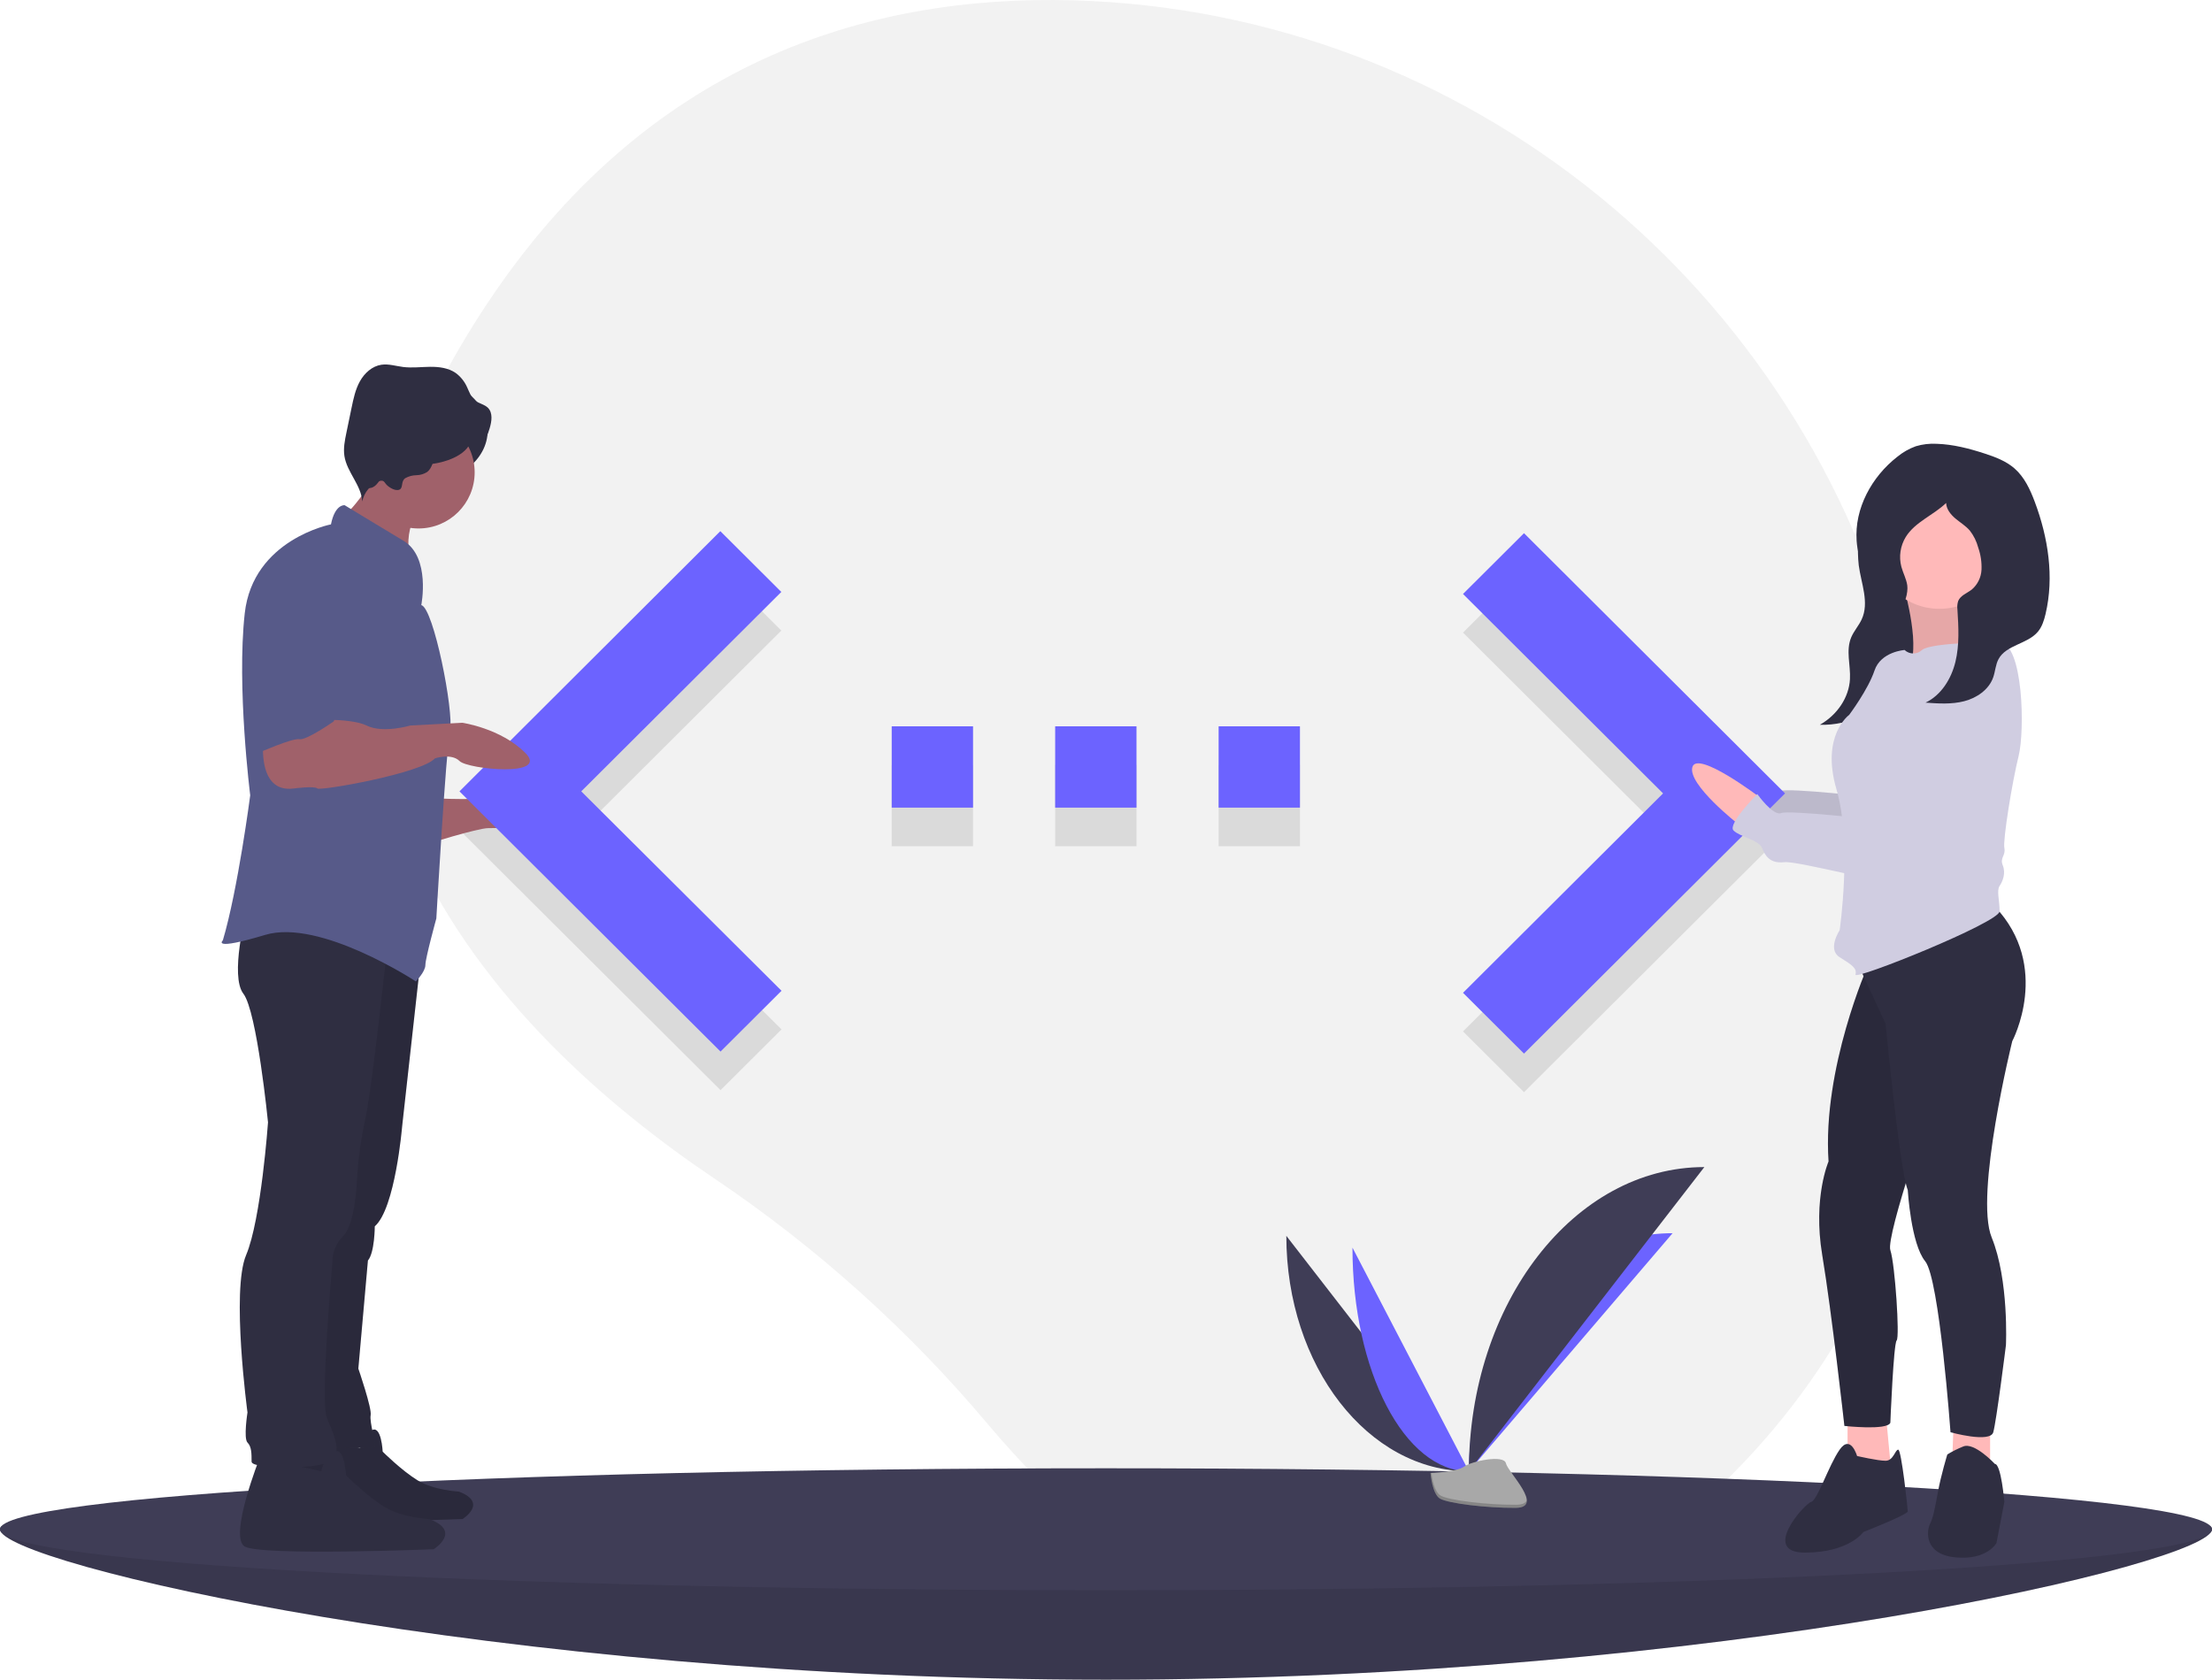
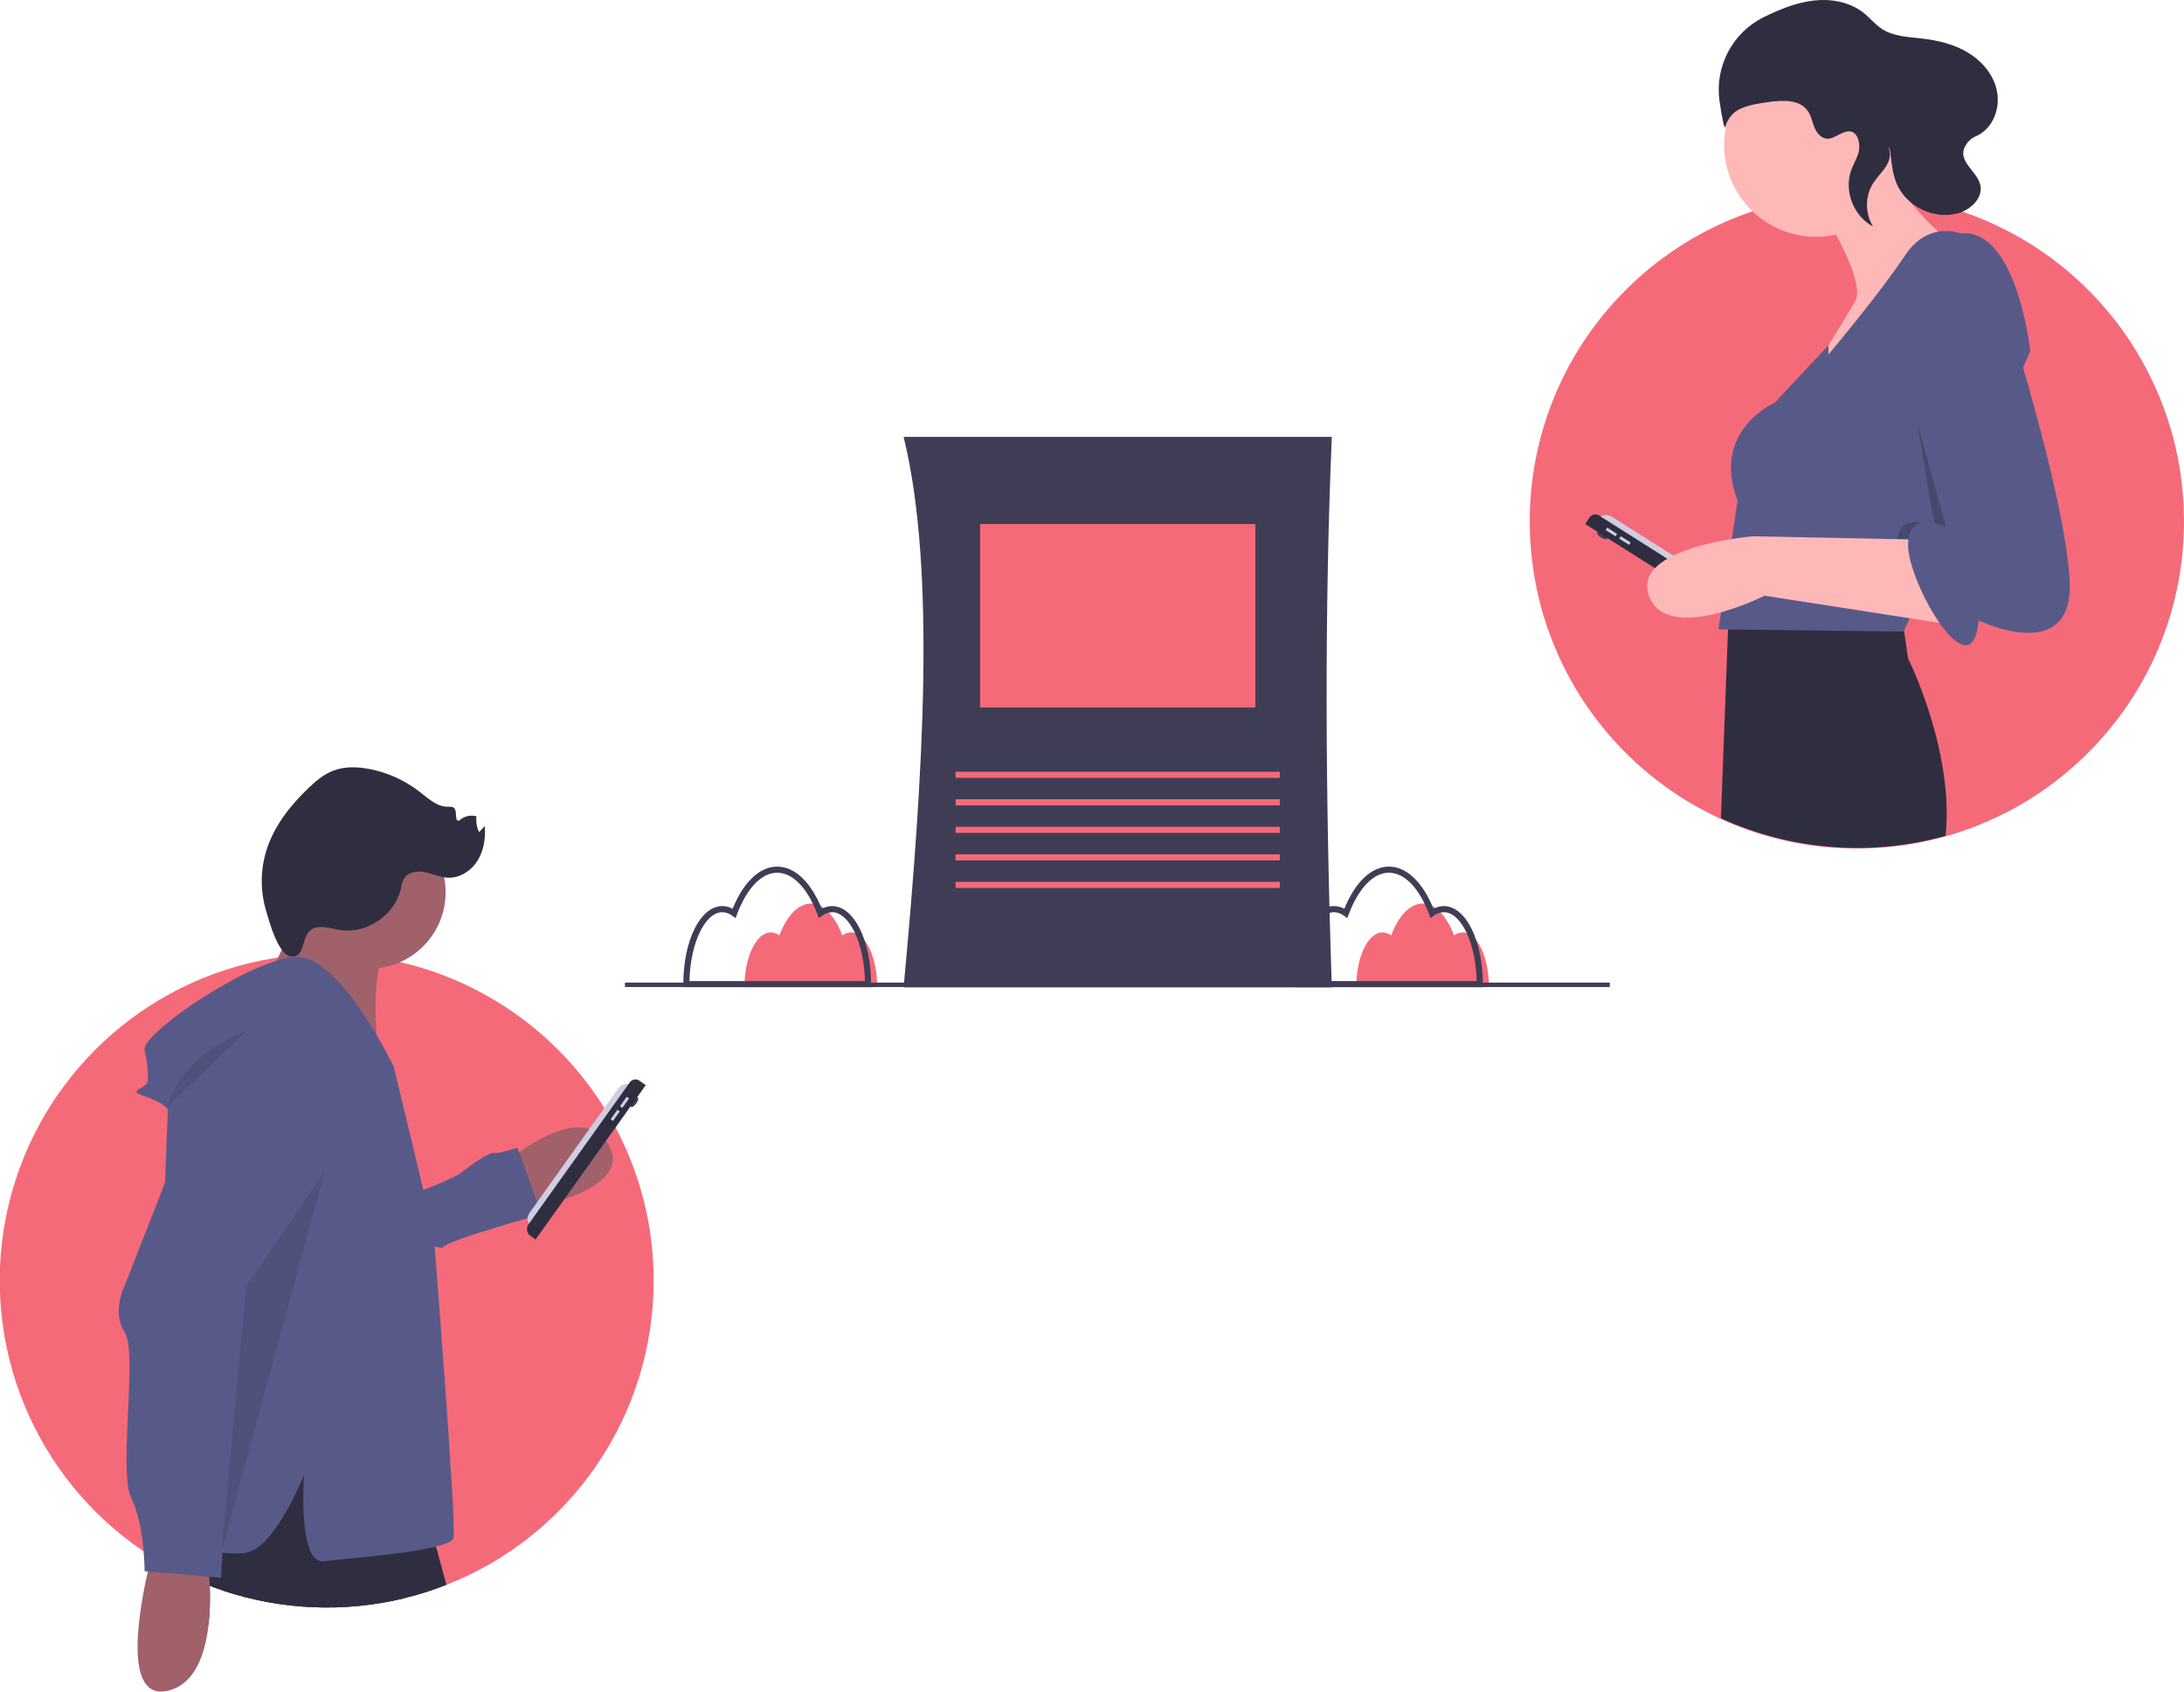
- <svg xmlns="http://www.w3.org/2000/svg" id="a6ee8617-cc99-4eb9-a93b-e1a7e83c9724" data-name="Layer 1" width="1088" height="826.294" viewBox="0 0 1088 826.294">
-   <path d="M990.987,366.241C943.167,178.201,777.934,42.463,583.985,37.019,481.451,34.141,373.556,68.147,295,187.147c-140.427,212.725,8.63,359.725,112.547,429.576A650.24,650.24,0,0,1,541.95,737.523C612.143,820.819,747.179,924.325,908,762.147,1024.564,644.6,1022.84,491.494,990.987,366.241Z" transform="translate(-56 -36.85319)" fill="#f2f2f2" />
-   <polygon points="719.6 507.394 818 409.294 719.6 311.194 749.6 281.294 878 409.294 749.6 537.294 719.6 507.394 719.6 507.394" opacity="0.1" />
-   <path d="M494.6,453.147h40v-40h-40Zm200.8-40h-40v40h40Zm-120.4,40h40v-40H575Z" transform="translate(-56 -36.85319)" opacity="0.1" />
-   <polygon points="384.4 506.394 285.9 408.294 384.3 310.194 354.3 280.294 226 408.294 354.4 536.294 384.4 506.394" opacity="0.1" />
-   <path d="M1144,789.147c0,16.569-243.557,74-544,74s-544-57.431-544-74,243.557,14,544,14S1144,772.578,1144,789.147Z" transform="translate(-56 -36.85319)" fill="#3f3d56" />
-   <path d="M1144,789.147c0,16.569-243.557,74-544,74s-544-57.431-544-74,243.557,14,544,14S1144,772.578,1144,789.147Z" transform="translate(-56 -36.85319)" opacity="0.1" />
-   <ellipse cx="544" cy="752.294" rx="544" ry="30" fill="#3f3d56" />
-   <path d="M688.696,644.806c0,64.016,40.16,115.817,89.791,115.817" transform="translate(-56 -36.85319)" fill="#3f3d56" />
-   <path d="M778.487,760.623c0-64.735,44.817-117.118,100.201-117.118" transform="translate(-56 -36.85319)" fill="#6c63ff" />
-   <path d="M721.229,650.609c0,60.809,25.61,110.014,57.258,110.014" transform="translate(-56 -36.85319)" fill="#6c63ff" />
-   <path d="M778.487,760.623c0-82.717,51.801-149.651,115.817-149.651" transform="translate(-56 -36.85319)" fill="#3f3d56" />
-   <path d="M759.597,761.44s12.734-.392,16.571-3.125,19.588-5.996,20.54-1.613,19.137,21.798,4.76,21.914-33.404-2.239-37.235-4.573S759.597,761.44,759.597,761.44Z" transform="translate(-56 -36.85319)" fill="#a8a8a8" />
-   <path d="M801.725,777.09c-14.376.116-33.404-2.239-37.235-4.573-2.917-1.777-4.079-8.153-4.468-11.094-.269.012-.425.017-.425.017s.807,10.27,4.637,12.603,22.858,4.689,37.235,4.573c4.15-.033,5.583-1.51,5.505-3.697C806.397,776.24,804.814,777.065,801.725,777.09Z" transform="translate(-56 -36.85319)" opacity="0.2" />
-   <path d="M921.533,419.706s-30.788-23.376-33.125-14.807,22.591,28.044,22.591,28.044Z" transform="translate(-56 -36.85319)" fill="#ffb9b9" />
-   <path d="M921.533,419.706s-30.788-23.376-33.125-14.807,22.591,28.044,22.591,28.044Z" transform="translate(-56 -36.85319)" opacity="0.1" />
-   <path d="M1023.173,345.695s-36.612,65.435-37.391,74.783-.779,10.127-3.895,9.348-45.96-5.453-49.855-3.895-11.685-9.348-11.685-9.348-14.801,14.801-11.685,17.917S921.125,439.174,922.683,443.069s3.895,7.79,10.906,7.011S988.118,462.544,994.35,460.207s7.79-6.232,10.906-6.232,9.348-3.116,9.348-3.895,21.812-42.065,21.812-42.065S1062.122,351.927,1023.173,345.695Z" transform="translate(-56 -36.85319)" fill="#d0cde1" />
-   <path d="M1023.173,345.695s-36.612,65.435-37.391,74.783-.779,10.127-3.895,9.348-45.96-5.453-49.855-3.895-11.685-9.348-11.685-9.348-14.801,14.801-11.685,17.917S921.125,439.174,922.683,443.069s3.895,7.79,10.906,7.011S988.118,462.544,994.35,460.207s7.79-6.232,10.906-6.232,9.348-3.116,9.348-3.895,21.812-42.065,21.812-42.065S1062.122,351.927,1023.173,345.695Z" transform="translate(-56 -36.85319)" opacity="0.1" />
-   <path d="M970.054,302.557a64.789,64.789,0,0,0,.2,12.42c1.183,8.95,5.303,18.279,1.411,26.633-1.413,3.032-3.806,5.675-5.109,8.743-2.759,6.496-.258,13.702-.633,20.616-.484,8.932-6.165,17.538-14.807,22.432,14.763.459,28.804-6.841,38.093-16.788s14.463-22.284,18.341-34.628a75.281,75.281,0,0,0,3.805-17.922,25.835,25.835,0,0,0-1.208-10.386,39.575,39.575,0,0,0-5.342-9.123c-2.326-3.27-4.716-6.605-8.148-9.038-4.227-2.997-12.378-6.006-17.985-5.57C971.793,290.481,970.343,297.783,970.054,302.557Z" transform="translate(-56 -36.85319)" fill="#2f2e41" />
-   <path d="M992.792,327s8.569,30.381,1.558,38.949,42.065-3.895,42.065-3.895-24.149-24.149-12.464-39.728Z" transform="translate(-56 -36.85319)" fill="#ffb9b9" />
-   <path d="M992.792,327s8.569,30.381,1.558,38.949,42.065-3.895,42.065-3.895-24.149-24.149-12.464-39.728Z" transform="translate(-56 -36.85319)" opacity="0.1" />
-   <polygon points="719.6 488.394 818 390.294 719.6 292.194 749.6 262.294 878 390.294 749.6 518.294 719.6 488.394 719.6 488.394" fill="#6c63ff" />
-   <polygon points="908.748 695.221 908.748 717.812 920.433 731.833 930.56 727.159 927.444 694.442 908.748 695.221" fill="#ffb9b9" />
-   <path d="M969.422,753.107s-3.116-10.906-8.569-3.116-10.906,24.928-14.022,25.707-24.928,24.928-3.116,24.928,28.823-10.127,28.823-10.127,21.812-8.569,21.812-10.127-3.116-30.381-4.674-30.381-2.337,5.453-6.232,5.453S969.422,753.107,969.422,753.107Z" transform="translate(-56 -36.85319)" fill="#2f2e41" />
-   <polygon points="960.941 699.116 960.162 720.149 978.857 727.938 978.857 697.558 960.941 699.116" fill="#ffb9b9" />
-   <path d="M1037.194,757.002s-10.127-10.906-15.58-8.569a53.812,53.812,0,0,0-7.79,3.895s-3.116,10.127-4.674,18.696-2.337,12.464-3.895,15.58-3.116,14.801,12.464,16.359,20.254-7.011,20.254-7.011l3.895-20.254S1040.31,757.002,1037.194,757.002Z" transform="translate(-56 -36.85319)" fill="#2f2e41" />
-   <path d="M974.875,511.62s-22.591,50.634-19.475,96.595c0,0-7.79,17.917-3.116,45.96S963.19,738.306,963.19,738.306s21.033,2.337,22.591-1.558c0,0,1.558-38.949,3.116-40.507s-.779-37.391-3.116-44.402,21.812-76.341,21.812-76.341l-6.232-86.468Z" transform="translate(-56 -36.85319)" fill="#2f2e41" />
-   <path d="M974.875,511.62s-22.591,50.634-19.475,96.595c0,0-7.79,17.917-3.116,45.96S963.19,738.306,963.19,738.306s21.033,2.337,22.591-1.558c0,0,1.558-38.949,3.116-40.507s-.779-37.391-3.116-44.402,21.812-76.341,21.812-76.341l-6.232-86.468Z" transform="translate(-56 -36.85319)" opacity="0.1" />
-   <path d="M968.643,508.504l14.801,31.939s7.011,72.446,10.906,81.794c0,0,1.558,26.486,8.569,35.055s12.464,84.131,12.464,84.131,19.475,5.453,21.033,0,6.232-42.844,6.232-42.844,1.558-31.939-7.011-52.971,10.127-96.595,10.127-96.595,19.475-36.612-8.569-66.214Z" transform="translate(-56 -36.85319)" fill="#2f2e41" />
-   <circle cx="953.93" cy="267.556" r="31.939" fill="#ffb9b9" />
-   <path d="M1039.531,352.706s-33.497,0-38.17,3.895a6.215,6.215,0,0,1-8.569,0s-11.685.779-14.801,10.127-12.464,21.812-12.464,21.812-14.022,10.127-6.232,36.612,1.558,69.33,1.558,69.33-6.232,9.348,0,13.243,8.569,5.453,7.79,8.569,70.888-25.707,70.888-31.16-1.558-10.127,0-12.464,3.116-6.232,1.558-10.127,1.558-4.674.779-8.569,3.895-32.718,7.011-45.181S1051.216,353.485,1039.531,352.706Z" transform="translate(-56 -36.85319)" fill="#d0cde1" />
-   <path d="M921.533,429.054s-30.788-23.376-33.125-14.807S910.998,442.29,910.998,442.29Z" transform="translate(-56 -36.85319)" fill="#ffb9b9" />
-   <path d="M1023.173,356.601s-36.612,65.435-37.391,74.783-.779,10.127-3.895,9.348-45.96-5.453-49.855-3.895-11.685-9.348-11.685-9.348S905.545,442.29,908.661,445.406s12.464,4.674,14.022,8.569,3.895,7.79,10.906,7.011S988.118,473.45,994.35,471.113s7.79-6.232,10.906-6.232,9.348-3.116,9.348-3.895,21.812-42.065,21.812-42.065S1062.122,362.833,1023.173,356.601Z" transform="translate(-56 -36.85319)" fill="#d0cde1" />
-   <path d="M994.114,324.814c-.443-3.163-2.063-6.033-2.894-9.117a18.925,18.925,0,0,1,2.155-14.696c4.581-7.399,13.575-10.676,19.848-16.709.13,3.073,2.262,5.699,4.619,7.675s5.059,3.579,7.055,5.919a23.184,23.184,0,0,1,4.109,8.324,29.246,29.246,0,0,1,1.623,10.917,13.689,13.689,0,0,1-4.731,9.702c-2.336,1.846-5.601,2.901-6.73,5.657a9.644,9.644,0,0,0-.375,4.27c.535,8.57,1.035,17.293-.984,25.64s-6.963,16.41-14.712,20.111c6.368.452,12.87.892,19.049-.715s12.087-5.655,14.217-11.673c1.051-2.969,1.15-6.271,2.643-9.044,3.779-7.018,14.214-7.338,19.34-13.443,2.051-2.443,3.044-5.591,3.779-8.695,4.328-18.265,1.287-37.659-5.302-55.235-2.271-6.058-5.099-12.158-9.97-16.415-4.145-3.623-9.439-5.619-14.673-7.324-7.64-2.488-15.51-4.527-23.54-4.789a29.897,29.897,0,0,0-10.333,1.206,30.722,30.722,0,0,0-9.092,5.179c-12.579,9.788-21.144,25.432-20.007,41.33.688,9.62,4.764,18.724,10,26.823,1.831,2.833,6.158,8.873,10.18,7.092C993.037,335.187,994.593,328.23,994.114,324.814Z" transform="translate(-56 -36.85319)" fill="#2f2e41" />
-   <path d="M494.6,434.147h40v-40h-40Zm200.8-40h-40v40h40Zm-120.4,40h40v-40H575Z" transform="translate(-56 -36.85319)" fill="#6c63ff" />
-   <ellipse cx="206.206" cy="211.839" rx="33.657" ry="26.252" fill="#2f2e41" />
-   <path d="M267.928,429.429s30.291,2.019,35.676-2.019,28.272,5.385,30.291,10.77-32.311,6.058-37.696,6.058-30.964,8.078-30.964,8.078Z" transform="translate(-56 -36.85319)" fill="#a0616a" />
-   <path d="M205.552,742.992s-14.117,35.599-6.752,39.896,84.702,1.228,84.702,1.228,12.889-7.979-1.841-13.503c0,0-12.276-.614-20.255-5.524s-17.186-14.117-17.186-14.117-.614-13.503-5.524-10.434a12.614,12.614,0,0,0-5.524,8.593Z" transform="translate(-56 -36.85319)" fill="#2f2e41" />
-   <path d="M205.552,742.992s-14.117,35.599-6.752,39.896,84.702,1.228,84.702,1.228,12.889-7.979-1.841-13.503c0,0-12.276-.614-20.255-5.524s-17.186-14.117-17.186-14.117-.614-13.503-5.524-10.434a12.614,12.614,0,0,0-5.524,8.593Z" transform="translate(-56 -36.85319)" opacity="0.1" />
-   <polygon points="384.4 487.394 285.9 389.294 384.3 291.194 354.3 261.294 226 389.294 354.4 517.294 384.4 487.394" fill="#6c63ff" />
-   <path d="M183.785,753.882s-15.482,39.042-7.405,43.754,92.893,1.346,92.893,1.346,14.136-8.751-2.019-14.809c0,0-13.463-.673-22.214-6.058S226.193,762.633,226.193,762.633s-.673-14.809-6.058-11.443a13.834,13.834,0,0,0-6.058,9.424Z" transform="translate(-56 -36.85319)" fill="#2f2e41" />
-   <path d="M263.216,506.167l-9.424,84.815s-3.366,40.388-13.463,49.139c0,0,0,12.79-3.366,16.828l-4.712,53.178s6.731,19.521,6.058,22.887,2.693,14.136,2.019,15.482-32.311,0-32.311,0l6.731-108.375,20.867-150.783Z" transform="translate(-56 -36.85319)" fill="#2f2e41" />
-   <path d="M263.216,506.167l-9.424,84.815s-3.366,40.388-13.463,49.139c0,0,0,12.79-3.366,16.828l-4.712,53.178s6.731,19.521,6.058,22.887,2.693,14.136,2.019,15.482-32.311,0-32.311,0l6.731-108.375,20.867-150.783Z" transform="translate(-56 -36.85319)" opacity="0.1" />
-   <path d="M246.387,503.475s-7.405,69.333-10.77,84.142a191.451,191.451,0,0,0-4.039,29.618s-.673,21.54-6.731,27.599a18.194,18.194,0,0,0-5.385,13.463s-6.058,67.987-2.693,76.065,6.731,14.809,3.366,20.194-40.388,5.385-40.388,1.346,0-7.405-2.019-9.424,0-14.809,0-14.809-8.078-59.909-.673-77.411,10.77-65.294,10.77-65.294-5.385-54.524-12.116-63.275,1.346-39.715,1.346-39.715Z" transform="translate(-56 -36.85319)" fill="#2f2e41" />
-   <path d="M227.436,288.165c.783,1.783,2.656,2.775,4.361,3.715,9.883,5.445,18.156,13.339,26.306,21.142a30.882,30.882,0,0,1,1.225-20.884c.973-2.253,2.249-4.676,1.553-7.03-.512-1.731-1.986-2.98-3.413-4.084a105.835,105.835,0,0,0-10.41-7.102c-2.52-1.508-7.702-5.522-10.595-5.085-.152,3.908-.231,7.402-1.942,11.054C234.115,280.757,227.735,288.847,227.436,288.165Z" transform="translate(-56 -36.85319)" fill="#a0616a" />
-   <circle cx="205.869" cy="232.369" r="27.599" fill="#a0616a" />
-   <path d="M263.216,334.517s4.712-23.56-8.751-31.637-28.945-17.502-28.945-17.502-4.712-.673-6.731,9.424c0,0-38.369,7.405-42.408,43.754s2.693,89.527,2.693,89.527-6.058,46.447-13.463,71.353c0,0-6.058,5.385,20.867-2.693S260.523,519.63,260.523,519.63s4.712-4.712,4.712-8.078,5.385-22.887,5.385-22.887,4.712-82.796,6.731-92.22S269.274,335.863,263.216,334.517Z" transform="translate(-56 -36.85319)" fill="#575a89" />
-   <path d="M255.365,272.066a11.509,11.509,0,0,1,5.413-1.442,10.301,10.301,0,0,0,5.354-1.595c2.607-2.001,2.798-5.869,4.705-8.546,2.761-3.875,8.27-4.342,13.024-4.148,2.908.119,6.04.292,8.488-1.281,2.514-1.615,3.653-4.657,4.501-7.522,1.002-3.388,1.651-7.531-.833-10.044-1.725-1.745-4.448-2.09-6.364-3.622-1.987-1.589-2.804-4.175-3.884-6.478a17.507,17.507,0,0,0-5.637-7.061c-3.615-2.511-8.231-3.075-12.633-3.028s-8.821.626-13.189.086c-3.579-.443-7.147-1.633-10.715-1.105-4.546.672-8.307,4.102-10.546,8.114s-3.201,8.592-4.133,13.092l-2.535,12.238c-.786,3.796-1.576,7.692-.969,11.521,1.258,7.937,8.277,14.245,8.76,22.266a13.669,13.669,0,0,1,8.343-9.921,2.611,2.611,0,0,1,1.7-.206c.697.223,1.105.92,1.545,1.505,1.153,1.533,4.775,3.859,6.829,2.771C254.427,276.687,253.055,273.632,255.365,272.066Z" transform="translate(-56 -36.85319)" fill="#2f2e41" />
-   <path d="M185.805,397.792s-4.712,29.618,14.809,26.926c0,0,10.097-1.346,11.443,0s51.158-7.405,57.89-14.809c0,0,8.078-2.693,12.116,1.346s44.427,8.078,32.311-4.039-30.964-14.809-30.964-14.809l-25.579,1.346s-13.463,4.039-21.54,0-30.964-2.693-30.964-2.693Z" transform="translate(-56 -36.85319)" fill="#a0616a" />
-   <path d="M213.403,304.226s-30.291,3.366-30.291,47.12v55.87s16.828-7.405,20.194-6.731,16.828-8.751,16.828-8.751,15.482-36.349,14.136-46.447S233.598,305.572,213.403,304.226Z" transform="translate(-56 -36.85319)" fill="#575a89" />
-   <ellipse cx="205.869" cy="215.204" rx="25.916" ry="13.463" fill="#2f2e41" />
-   <ellipse cx="181.636" cy="217.56" rx="9.087" ry="22.55" fill="#2f2e41" />
+ <svg xmlns="http://www.w3.org/2000/svg" id="b284e515-97d4-40b6-a45d-73d07a6575b3" data-name="Layer 1" width="989" height="766.087" viewBox="0 0 989 766.087">
+   <path d="M708.606,514.115h-193.913c9.026-97.324,14.666-189.315,0-249.317h193.913C705.271,342.483,705.658,426.219,708.606,514.115Z" transform="translate(-105.5 -66.95666)" fill="#3f3d56" />
+   <rect x="443.82" y="237.317" width="124.658" height="83.106" fill="#f56a79" />
+   <rect x="432.739" y="349.509" width="146.82" height="2.77" fill="#f56a79" />
+   <rect x="432.739" y="361.975" width="146.82" height="2.77" fill="#f56a79" />
+   <rect x="432.739" y="374.441" width="146.82" height="2.77" fill="#f56a79" />
+   <rect x="432.739" y="386.907" width="146.82" height="2.77" fill="#f56a79" />
+   <rect x="432.739" y="399.373" width="146.82" height="2.77" fill="#f56a79" />
+   <path d="M767.855,489.226a6.616,6.616,0,0,0-3.901,1.373c-3.325-8.787-8.472-14.433-14.254-14.433s-10.93,5.647-14.254,14.433a6.616,6.616,0,0,0-3.901-1.373c-6.569,0-11.895,11.11-11.895,24.815h60.101C779.75,500.336,774.425,489.226,767.855,489.226Z" transform="translate(-105.5 -66.95666)" fill="#f56a79" />
+   <path d="M776.98,514.041H691.948v-1.385c0-19.823,7.76-35.351,17.666-35.351a9.842,9.842,0,0,1,4.66,1.208c4.966-12.155,12.268-19.084,20.19-19.084s15.225,6.93,20.191,19.084a9.842,9.842,0,0,1,4.66-1.208c9.906,0,17.666,15.528,17.666,35.351Zm-82.248-2.77h79.464c-.345-17.049-7.019-31.196-14.882-31.196a7.699,7.699,0,0,0-4.527,1.615l-1.467,1.063-.64-1.695c-4.536-11.986-11.175-18.86-18.216-18.86s-13.679,6.874-18.215,18.86l-.64,1.695-1.467-1.063a7.699,7.699,0,0,0-4.527-1.615C701.752,480.075,695.077,494.222,694.732,511.271Z" transform="translate(-105.5 -66.95666)" fill="#3f3d56" />
+   <path d="M490.837,489.226a6.616,6.616,0,0,0-3.901,1.373c-3.325-8.787-8.472-14.433-14.254-14.433s-10.93,5.647-14.254,14.433a6.616,6.616,0,0,0-3.901-1.373c-6.569,0-11.895,11.11-11.895,24.815h60.101C502.732,500.336,497.406,489.226,490.837,489.226Z" transform="translate(-105.5 -66.95666)" fill="#f56a79" />
+   <path d="M499.962,514.041H414.929v-1.385c0-19.823,7.76-35.351,17.666-35.351a9.842,9.842,0,0,1,4.66,1.208c4.966-12.155,12.268-19.084,20.19-19.084s15.225,6.93,20.191,19.084a9.842,9.842,0,0,1,4.66-1.208c9.906,0,17.666,15.528,17.666,35.351Zm-82.248-2.77h79.464c-.345-17.049-7.019-31.196-14.882-31.196a7.698,7.698,0,0,0-4.527,1.615l-1.467,1.063-.64-1.695c-4.536-11.986-11.175-18.86-18.216-18.86s-13.679,6.874-18.215,18.86l-.64,1.695-1.467-1.063a7.698,7.698,0,0,0-4.527-1.615C424.733,480.075,418.059,494.222,417.714,511.271Z" transform="translate(-105.5 -66.95666)" fill="#3f3d56" />
+   <path d="M1094.5,302.957a148.135,148.135,0,1,1-151.39-147.96c.46-.01.92-.02,1.39-.03.66-.01,1.33-.01,2-.01,1.68,0,3.36.03,5.03.09q5.52.18,10.92.76c2.08.22,4.13.49,6.18.79.23.04.47.07.7.11a146.198,146.198,0,0,1,24.89,6.11A148.077,148.077,0,0,1,1094.5,302.957Z" transform="translate(-105.5 -66.95666)" fill="#f56a79" />
+   <ellipse cx="831.022" cy="309.532" rx="0.991" ry="2.642" transform="translate(19.41557 779.0652) rotate(-57.656)" fill="#3f3d56" />
+   <path d="M861.061,282.112h0a4.624,4.624,0,0,1,4.624,4.624V356.099a4.624,4.624,0,0,1-4.624,4.624h0a0,0,0,0,1,0,0V282.112A0,0,0,0,1,861.061,282.112Z" transform="translate(24.41796 811.9243) rotate(-57.65605)" fill="#d0cde1" />
+   <path d="M858.126,281.548h3.446a3.16,3.16,0,0,1,3.16,3.16v78.975a3.743,3.743,0,0,1-3.743,3.743H858.126a0,0,0,0,1,0,0V281.548a0,0,0,0,1,0,0Z" transform="translate(20.92028 811.7088) rotate(-57.656)" fill="#2f2e41" />
+   <rect x="834.537" y="305.234" width="1.321" height="5.285" transform="translate(22.75652 781.8235) rotate(-57.656)" fill="#d0cde1" />
+   <rect x="840.677" y="309.121" width="1.321" height="5.285" transform="translate(22.32676 788.8179) rotate(-57.656)" fill="#d0cde1" />
+   <circle cx="822.395" cy="65.584" r="41.652" fill="#ffb8b8" />
+   <path d="M930.435,162.001s20.318,32.001,15.238,41.144-20.826,34.033-20.826,34.033,70.097-51.811,60.954-62.986c0,0-20.826-17.778-21.842-28.953Z" transform="translate(-105.5 -66.95666)" fill="#ffb8b8" />
+   <path d="M986.56,445.477a148.694,148.694,0,0,1-101.75-7.95l3.2-85.5.24-6.65.09-2.16.11-3.18.08-2.03s.13-.01.38-.02c.68-.05,2.25-.16,4.5-.29,2.61-.15,6.12-.34,10.21-.51.97-.04,1.97-.08,3-.13,21.54-.8,55.18-.97,59.63,5.52l.56,3.82.9,6.17,1.84,12.61S990.47,406.777,986.56,445.477Z" transform="translate(-105.5 -66.95666)" fill="#2f2e41" />
+   <path d="M1024.914,226.003l-35.983,79.611-15.625,34.561-5.791,12.816-83.812-1.016,8.635-58.414c-12.191-31.493,16.762-44.192,16.762-44.192L933.483,223.387v4.14s23.874-28.445,34.541-44.7,25.397-10.159,25.397-10.159C1018.818,170.128,1024.914,226.003,1024.914,226.003Z" transform="translate(-105.5 -66.95666)" fill="#575a89" />
+   <path d="M988.93,305.614l-15.625,34.561c-5.018-9.387-8.838-20.018-8.838-26.297,0-17.27,17.27-8.127,17.27-8.127s-13.969-76.446-13.969-99.304C967.769,191.264,980.427,258.644,988.93,305.614Z" transform="translate(-105.5 -66.95666)" opacity="0.2" />
+   <path d="M975.135,311.338l-75.685-1.524s-55.367,4.572-47.239,26.921,52.319,0,52.319,0l88.383,13.715Z" transform="translate(-105.5 -66.95666)" fill="#ffb8b8" />
+   <path d="M989.357,176.732s-26.413,2.032-26.413,24.89S986.817,305.751,986.817,305.751s-17.27-9.143-17.27,8.127,28.953,67.557,32.001,34.033c0,0,43.684,21.334,41.144-18.794s-29.969-124.956-29.969-124.956S1009.675,175.208,989.357,176.732Z" transform="translate(-105.5 -66.95666)" fill="#575a89" />
+   <path d="M929.281,128.01c-2.917-2.823-2.863-7.584-5.214-10.893-3.691-5.196-11.377-4.848-17.688-3.951-4.195.596-8.451,1.21-12.343,2.868a12.162,12.162,0,0,0-7.14,8.177c-.494,2.047-1.584-3.761-2.693-11.283A36.639,36.639,0,0,1,904.256,74.694q.124-.061.246-.12c7.138-3.469,14.615-6.532,22.505-7.393s16.307.698,22.495,5.667c2.828,2.271,5.128,5.187,8.16,7.178,5.327,3.498,12.073,3.667,18.403,4.405,7.159.834,14.334,2.585,20.514,6.293s11.3,9.558,13.019,16.557c2.004,8.165-1.267,17.816-9.294,21.359a9.674,9.674,0,0,0-3.628,2.662c-6.592,8.058,4.05,12.467,5.593,19.481,1.288,5.853-4.341,11.152-10.113,12.763-10.75,3.001-23.264-2.977-27.683-13.226-1.98-4.591-2.431-9.67-2.969-14.641-.617-5.69-15.541-15.996-5.465-8.244a14.069,14.069,0,0,1,4.469,5.652c3.065,7.337-3.296,11.502-6.708,16.74a18.635,18.635,0,0,0-.105,19.704c-8.844-4.621-13.317-16.203-9.875-25.569.915-2.49,2.302-4.791,3.133-7.31,1.297-3.93.151-11.568-5.65-10.019C937.161,127.741,933.623,132.212,929.281,128.01Z" transform="translate(-105.5 -66.95666)" fill="#2f2e41" />
+   <path d="M401.5,646.957a147.994,147.994,0,0,1-93.82,137.75c-2.17.87-4.38,1.68-6.6,2.43q-3.72,1.275-7.52,2.34-2.64.735-5.33,1.38a148.921,148.921,0,0,1-81.61-3.48c-2.07-.69-4.12-1.43-6.15-2.2-2.73-1.05-5.43-2.18-8.08-3.39-.2-.08-.39-.17-.58-.26-1.04-.48-2.05-.96-3.08-1.47h-.01q-2.115-1.02-4.19-2.12-4.77-2.52-9.33-5.37-2.37-1.47-4.67-3.05a147.939,147.939,0,0,1,53-267.52q3.915-.81,7.91-1.4c1.67-.26,3.36-.48,5.05-.67,1.21-.14,2.42-.27,3.65-.37h.01q4.935-.45,9.96-.56c.46-.01.92-.02,1.39-.03.26,0,.52-.01.78,0h.01c.4-.01.8-.01,1.21-.01,1.68,0,3.36.03,5.03.09q5.52.18,10.92.76c2.08.22,4.13.49,6.18.79.23.04.47.07.7.11.68.11,1.37.22,2.05.34,1.44.23,2.87.5,4.3.79,1.34.27,2.67.55,4,.85a144.133,144.133,0,0,1,14.54,4.13,148.41,148.41,0,0,1,77.94,61.93q.765,1.215,1.5,2.46c.38.62.74,1.24,1.1,1.87q.195.315.36.63c.08.12.14.24.21.36.66,1.15,1.3,2.32,1.92,3.49A147.344,147.344,0,0,1,401.5,646.957Z" transform="translate(-105.5 -66.95666)" fill="#f56a79" />
+   <path d="M333.738,594.096s34.354-30.199,47.116-9.091-35.755,29.654-38.558,28.562S333.738,594.096,333.738,594.096Z" transform="translate(-105.5 -66.95666)" fill="#a0616a" />
+   <path d="M266.915,616.494s40.654-13.221,47.587-18.591,13.32-9.339,14.721-8.793,10.591-2.332,10.591-2.332L350.704,616.842s-43.457,12.129-44.549,14.932S266.915,616.494,266.915,616.494Z" transform="translate(-105.5 -66.95666)" fill="#575a89" />
+   <path d="M288.23,790.857a148.921,148.921,0,0,1-81.61-3.48l1.8-17.02,1.67-15.9,25.05-38.73,8.03-12.41,33.09,12.03,3.37,21.25,5.37,33.89Z" transform="translate(-105.5 -66.95666)" fill="#2f2e41" />
+   <path d="M307.68,784.707c-2.17.87-4.38,1.68-6.6,2.43q-3.72,1.275-7.52,2.34-2.64.735-5.33,1.38a148.921,148.921,0,0,1-81.61-3.48c-2.07-.69-4.12-1.43-6.15-2.2a115.185,115.185,0,0,1-.54,17.75,209.822,209.822,0,0,1-7.54-21.14c-.15-.48-.29-.96-.43-1.44-.7-2.42-1.32-4.73-1.88-6.9-.64-2.51-1.19-4.84-1.65-6.97-1.83-8.36-2.41-13.53-2.41-13.53l19.55-40.6,3.91.45,1.62.18,9.8,1.12,14.24,1.63,23.07,2.63,21.42,18.24,19.19,16.35s1.6,5.44,4.11,14.45C304.29,772.237,305.9,778.107,307.68,784.707Z" transform="translate(-105.5 -66.95666)" fill="#2f2e41" />
+   <circle cx="167.201" cy="404.09" r="34.591" fill="#a0616a" />
+   <path d="M244.438,472.787l-18.103,38.728,50.825,35.204s-5.983-41.927,5.288-52.544S244.438,472.787,244.438,472.787Z" transform="translate(-105.5 -66.95666)" fill="#a0616a" />
+   <path d="M283.779,549.916s-24.063-49.63-43.614-49.63-70.685,34.591-69.181,42.11,1.504,9.024,1.504,13.535-10.528,4.512-1.504,7.52,10.528,6.016,10.528,6.016l-7.52,192.504s33.087,12.032,45.118,7.52,24.063-34.591,24.063-34.591-3.008,40.606,9.024,39.102,57.15-4.512,58.654-10.528-9.024-138.363-9.024-138.363Z" transform="translate(-105.5 -66.95666)" fill="#575a89" />
+   <path d="M199.93,802.927v.02c-1.54,13.33-6.21,26.84-18.42,29.71-20.74,4.88-12.78-37.74-9.04-54.01.88-3.79,1.52-6.15,1.52-6.15l1.21.07,14.88.88,9.48.56s.39,2.75.69,7.06c.09,1.25.17,2.63.22,4.11A115.185,115.185,0,0,1,199.93,802.927Z" transform="translate(-105.5 -66.95666)" fill="#a0616a" />
+   <path d="M205.574,537.885,161.96,649.176s-6.016,12.032,0,21.055-3.008,63.166,3.008,75.197,6.016,33.087,6.016,33.087L205.574,781.523l7.52-132.347,39.102-84.221S249.188,530.365,205.574,537.885Z" transform="translate(-105.5 -66.95666)" fill="#575a89" />
+   <path d="M216.854,534.125s-27.071,7.52-36.095,34.591Z" transform="translate(-105.5 -66.95666)" opacity="0.1" />
+   <path d="M250.032,486.828c3.365-.201,6.651.937,9.994,1.38,11.957,1.587,24.396-7.089,27.036-18.858a14.47,14.47,0,0,1,1.383-4.505c1.84-3.005,6.031-3.577,9.486-2.886s6.73,2.308,10.248,2.492c5.433.285,10.648-3.059,13.543-7.665s3.715-10.273,3.324-15.699l-2.604,2.733a13.228,13.228,0,0,1-1.179-7.189,8.343,8.343,0,0,0-7.902,2.022c-2.296.244-.563-4.259-2.269-5.816-.714-.652-1.81-.529-2.777-.519-4.885.047-8.837-3.69-12.687-6.698a53.912,53.912,0,0,0-22.77-10.386c-5.517-1.076-11.383-1.249-16.614.805-4.296,1.687-7.893,4.76-11.22,7.959-8.191,7.876-15.443,17.13-18.851,27.969a47.084,47.084,0,0,0-.226,27.302c1.373,4.634,5.511,20.505,11.569,20.874C245.128,500.608,240.558,487.393,250.032,486.828Z" transform="translate(-105.5 -66.95666)" fill="#2f2e41" />
+   <polygon points="146.99 530.501 111.569 582.452 100.241 703.122 146.99 530.501" opacity="0.1" />
+   <ellipse cx="392.805" cy="566.126" rx="2.642" ry="0.991" transform="translate(-401.689 490.1205) rotate(-54.49277)" fill="#3f3d56" />
+   <path d="M365.01,550.026h0a4.624,4.624,0,0,1,4.624,4.624v69.363a4.624,4.624,0,0,1-4.624,4.624h0a0,0,0,0,1,0,0V550.026A0,0,0,0,1,365.01,550.026Z" transform="translate(218.5508 1215.458) rotate(-144.4927)" fill="#d0cde1" />
+   <path d="M366.977,548.503h2.863a3.743,3.743,0,0,1,3.743,3.743v78.975a3.16,3.16,0,0,1-3.16,3.16h-3.446a0,0,0,0,1,0,0V548.503a0,0,0,0,1,0,0Z" transform="translate(222.691 1221.004) rotate(-144.4928)" fill="#2f2e41" />
+   <rect x="387.652" y="563.525" width="1.321" height="5.285" transform="translate(270.0831 1185.629) rotate(-144.4928)" fill="#d0cde1" />
+   <rect x="383.432" y="569.44" width="1.321" height="5.285" transform="translate(258.9913 1193.908) rotate(-144.4928)" fill="#d0cde1" />
+   <rect x="283" y="445" width="446" height="2" fill="#3f3d56" />
</svg>
